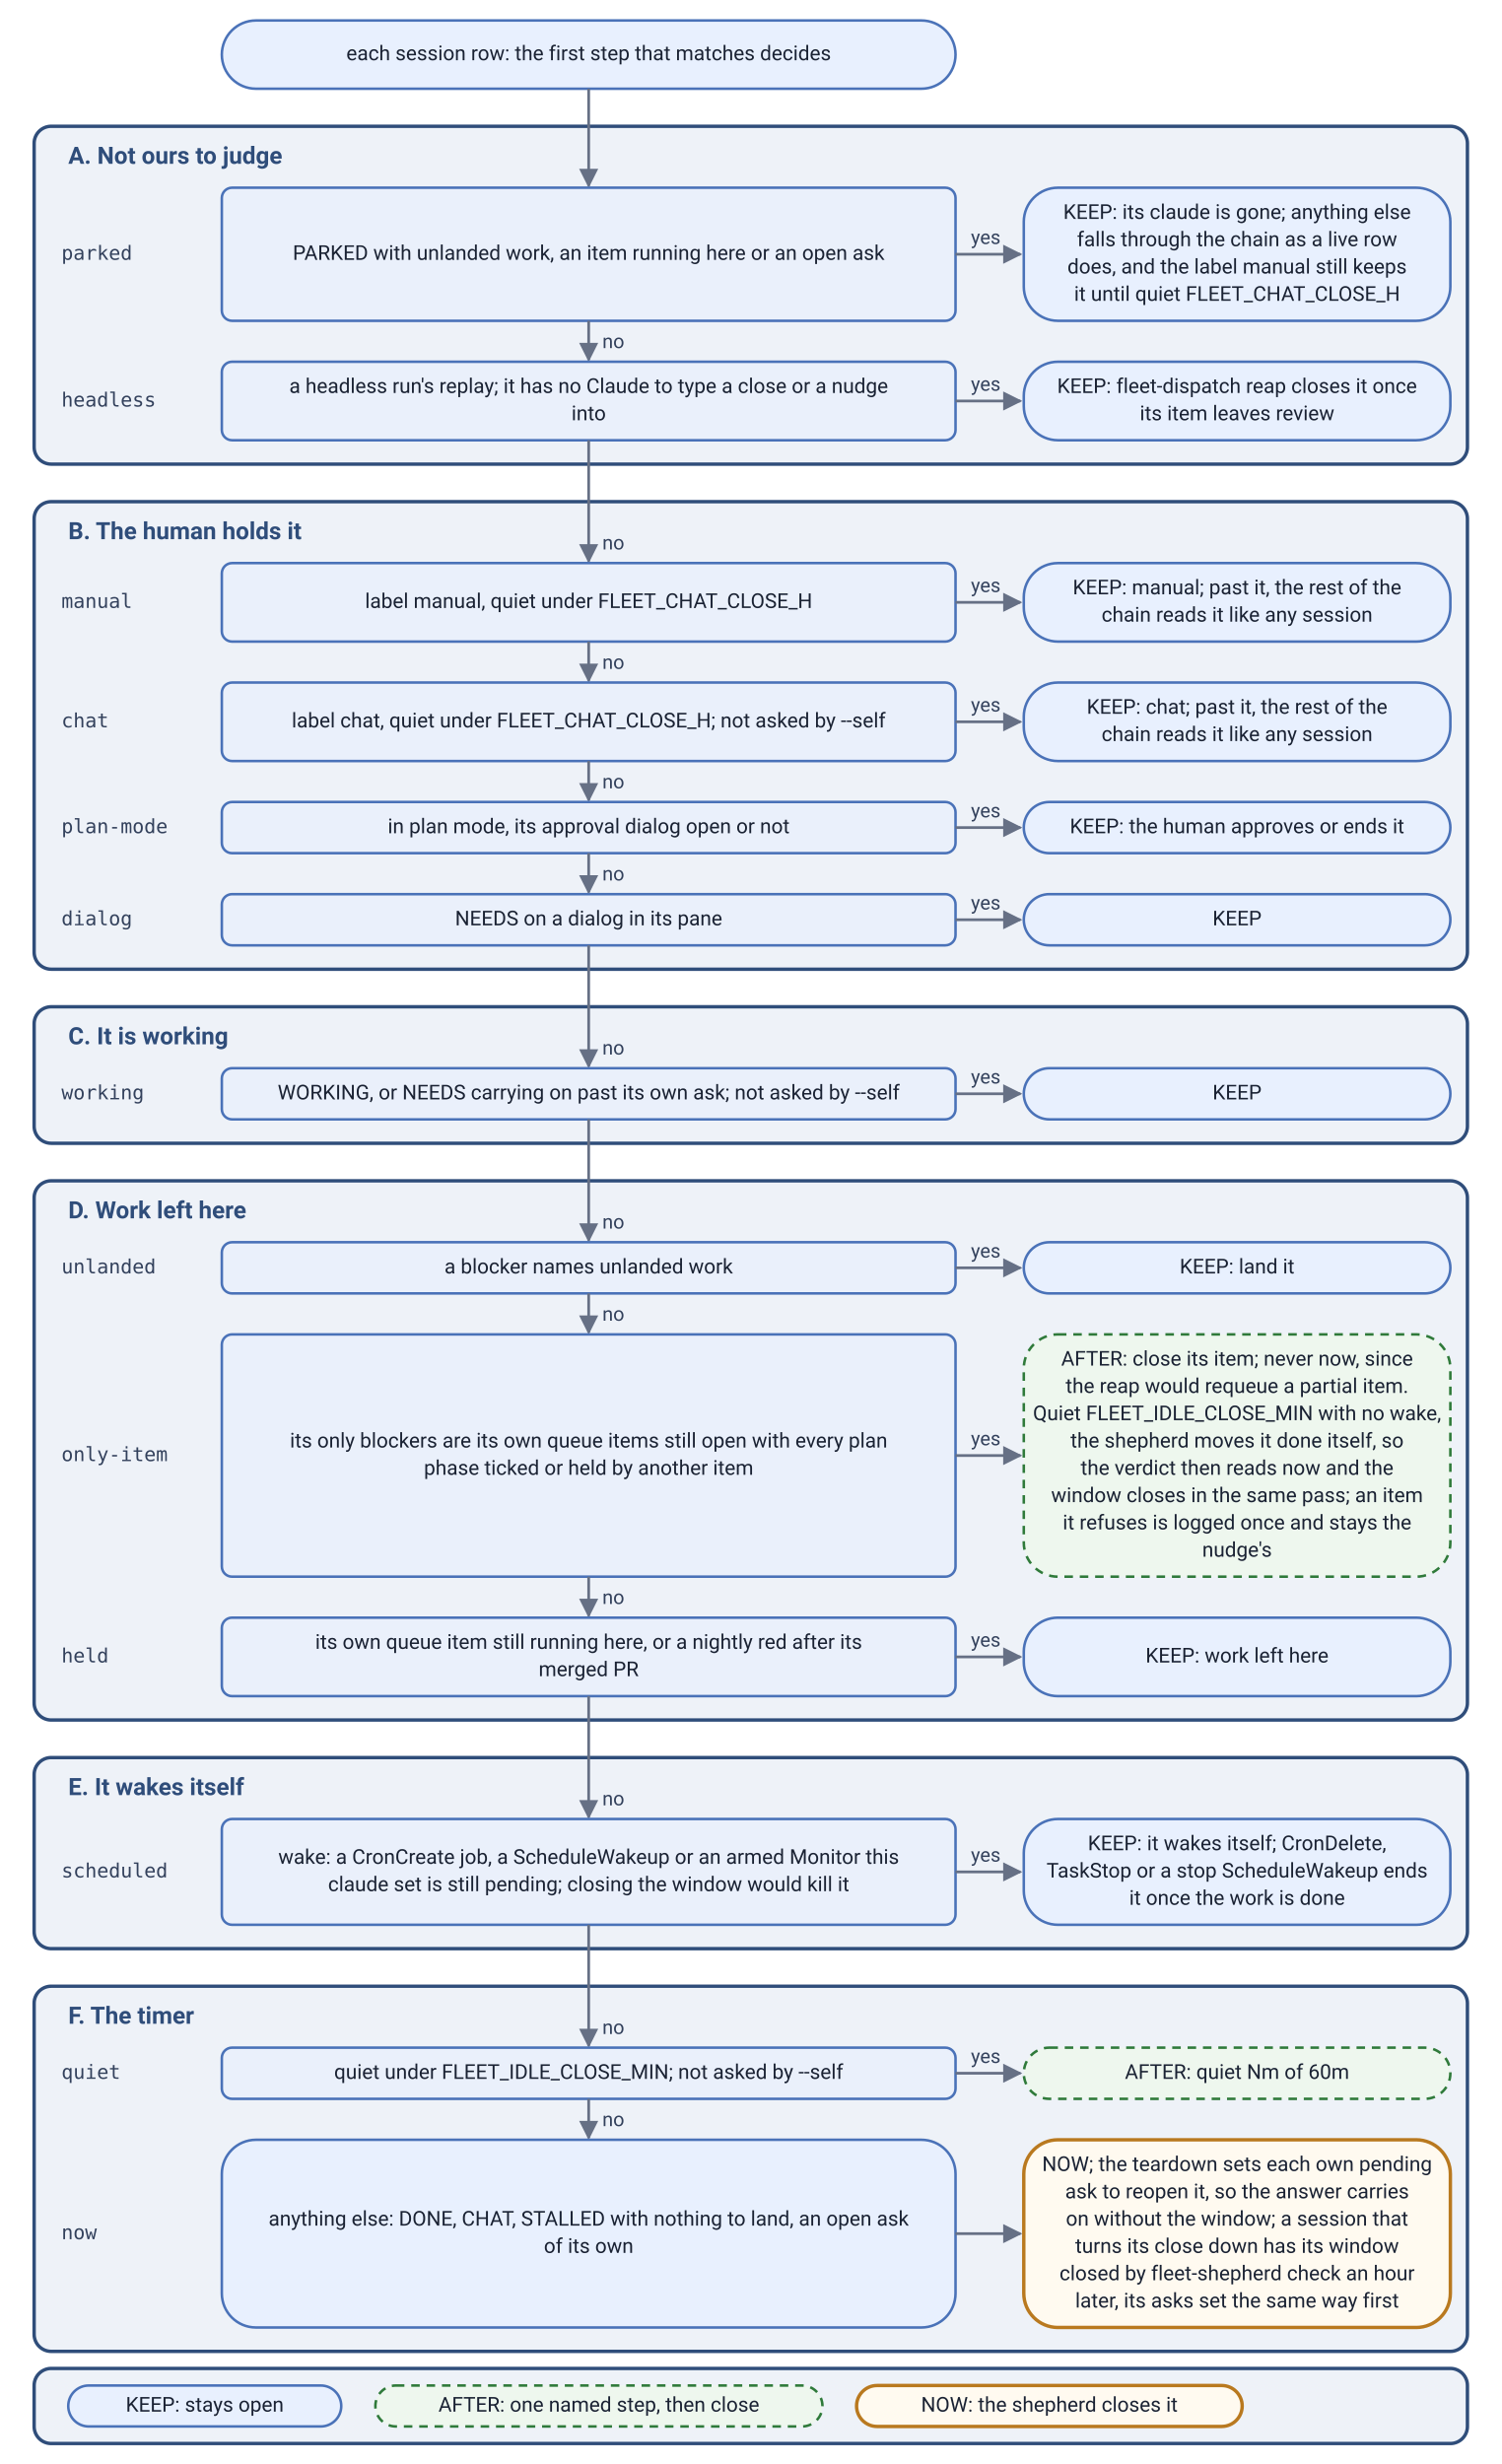
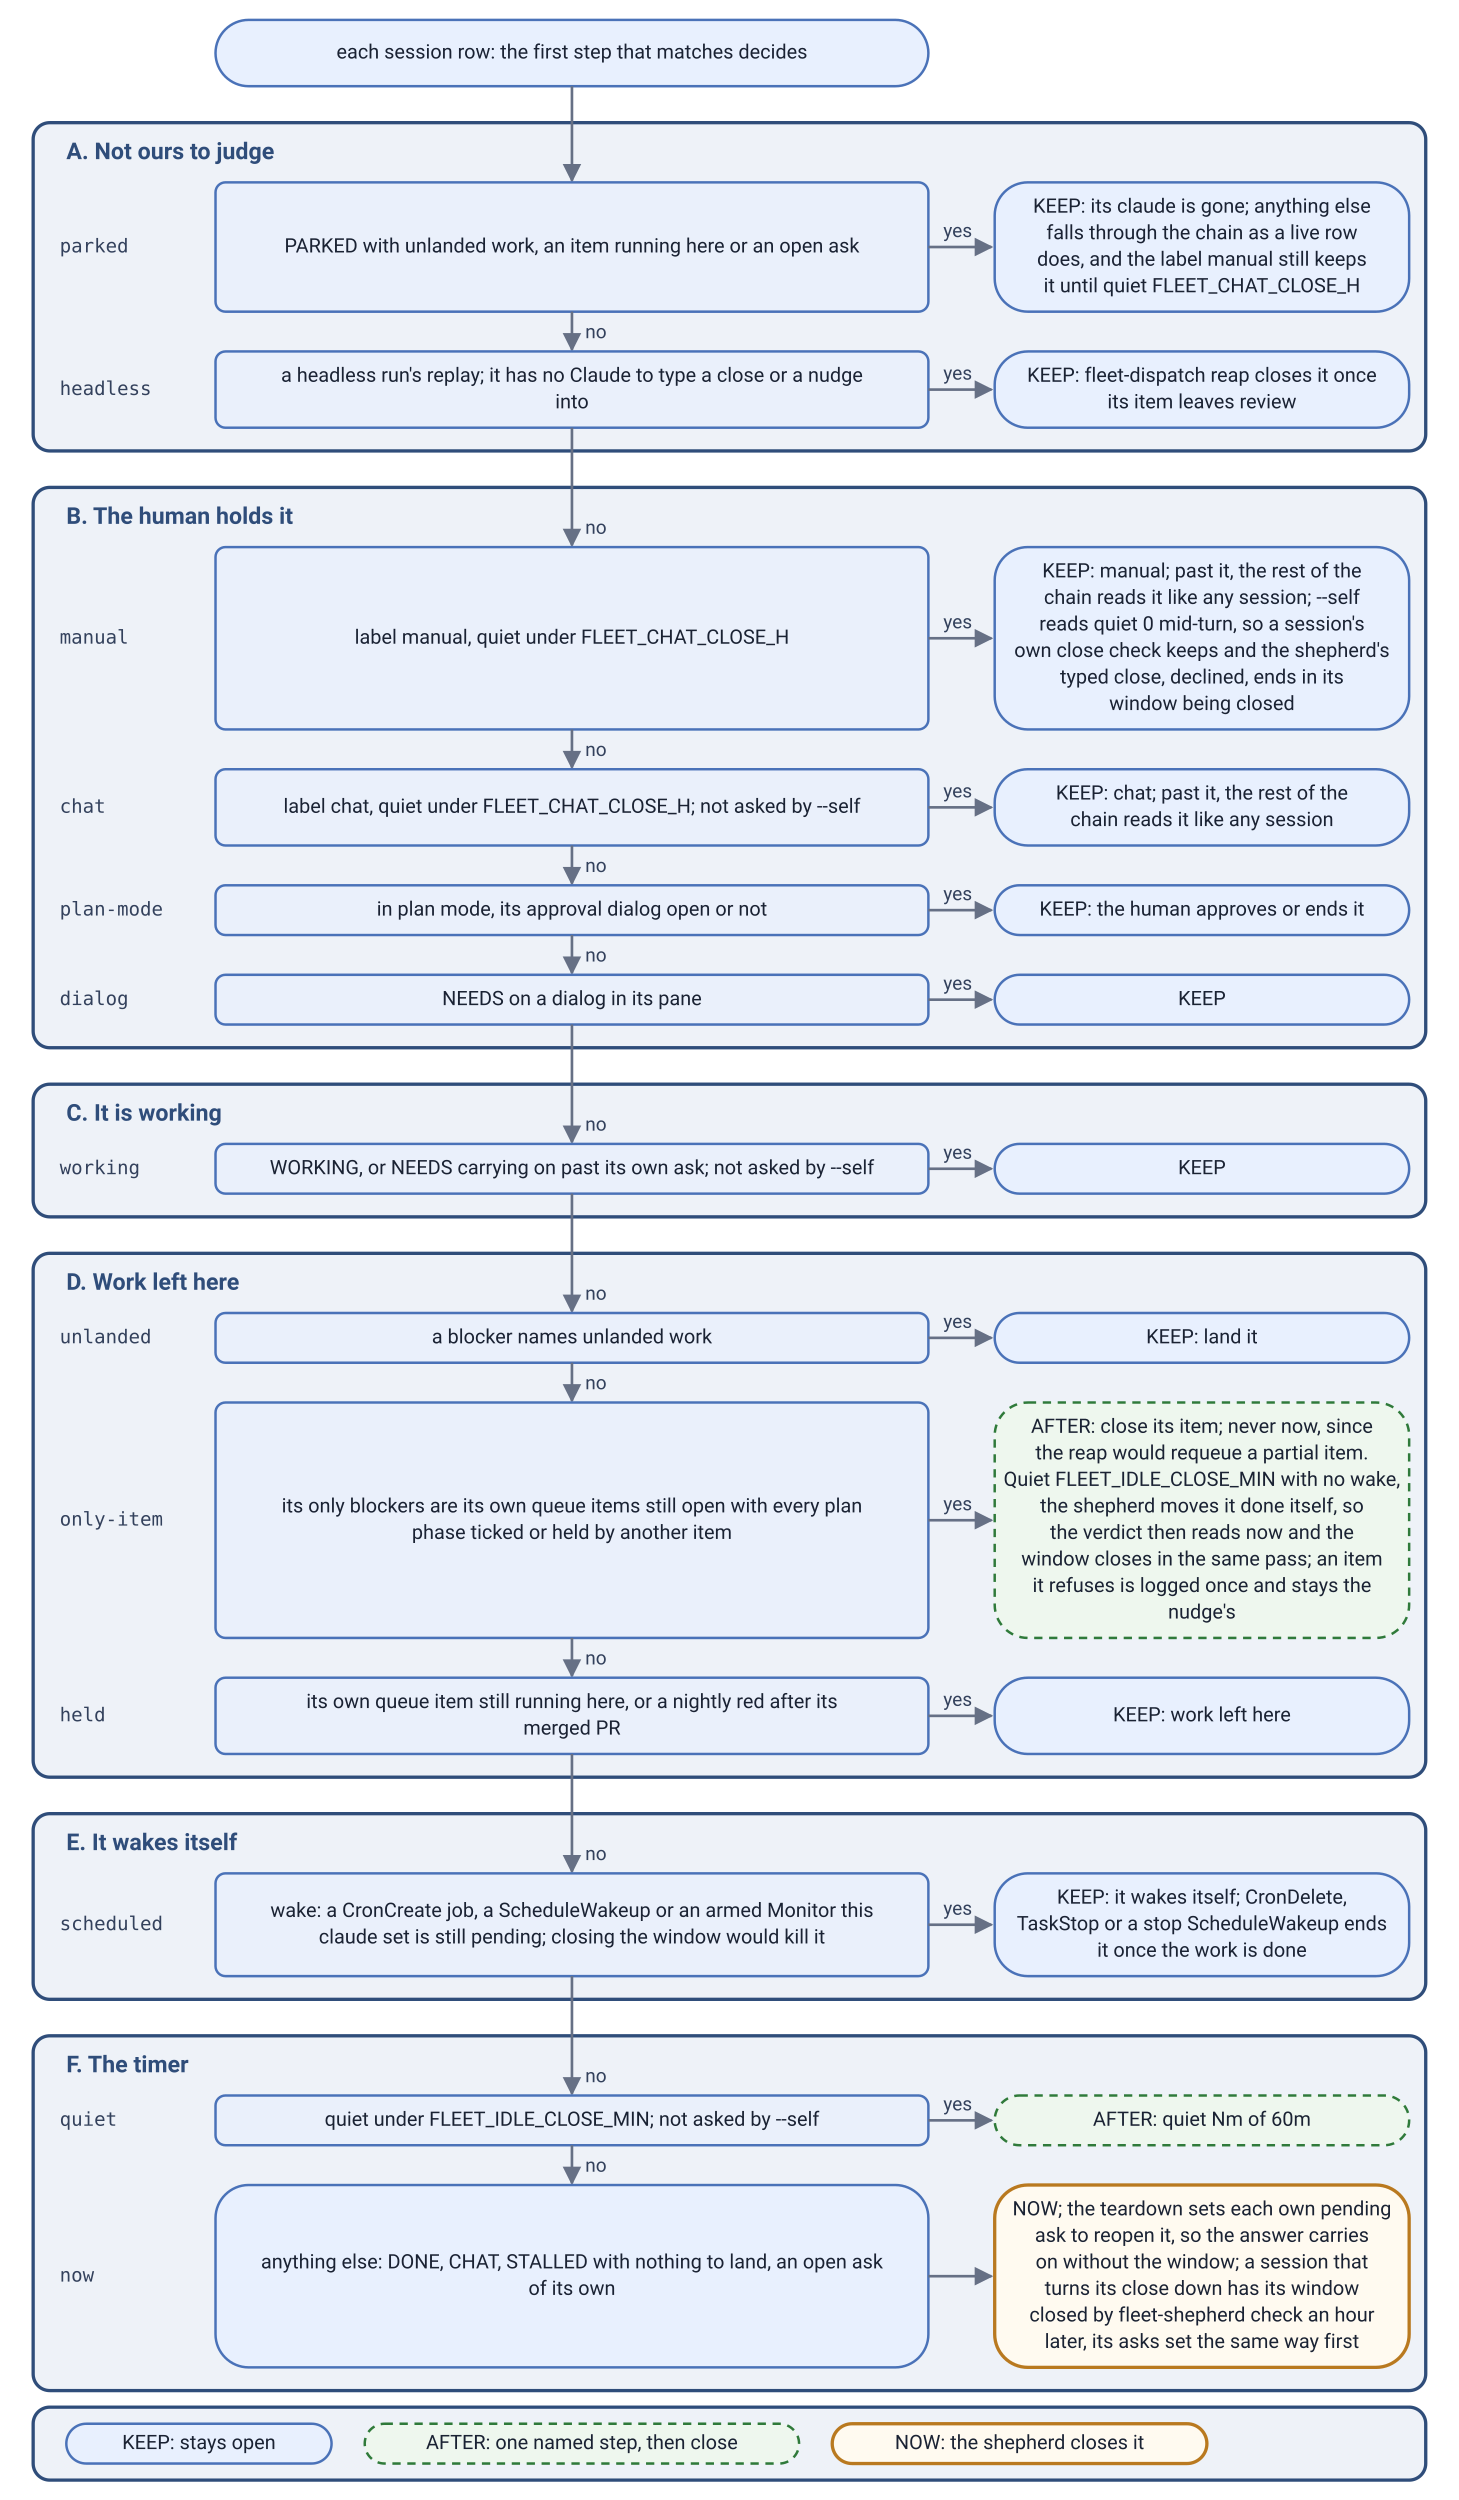
- <svg xmlns="http://www.w3.org/2000/svg" viewBox="0 0 880 1444" font-family="-apple-system, BlinkMacSystemFont, Segoe UI, Roboto, Helvetica, Arial, sans-serif">
+ <svg xmlns="http://www.w3.org/2000/svg" viewBox="0 0 880 1508" font-family="-apple-system, BlinkMacSystemFont, Segoe UI, Roboto, Helvetica, Arial, sans-serif">
  <defs>
    <marker id="arrow" viewBox="0 0 10 10" refX="9" refY="5" markerWidth="7" markerHeight="7" orient="auto-start-reverse">
      <path d="M0,0 L10,5 L0,10 z" fill="#667085" />
    </marker>
    <style>
      .lane { fill:#eef2f8; stroke:#2f4d7a; stroke-width:2; }
      .lane-title { font-size:14px; font-weight:600; fill:#2f4d7a; text-anchor:start; }
      .node { fill:#e8f0fe; stroke:#4a72b8; stroke-width:1.5; }
      .decision { fill:#eaf0fb; stroke:#4a72b8; stroke-width:1.5; }
      .keep { fill:#e8f0fe; stroke:#4a72b8; stroke-width:1.5; }
      .after { fill:#eef7ee; stroke:#2f7a3a; stroke-width:1.5; stroke-dasharray:5 4; }
      .now { fill:#fffaf0; stroke:#b9791f; stroke-width:2; }
      .label { font-size:14px; fill:#1a2233; text-anchor:middle; dominant-baseline:middle; }
      .label.sm { font-size:12px; }
      .step { font-size:11.5px; fill:#33415c; dominant-baseline:middle; font-family:ui-monospace, SFMono-Regular, Menlo, Consolas, monospace; }
      .edge { fill:none; stroke:#667085; stroke-width:1.6; marker-end:url(#arrow); }
      .elabel { font-size:11.5px; fill:#33415c; text-anchor:start; }
    </style>
  </defs>
  <rect class="node" x="130" y="12" width="430" height="40" rx="20" />
  <text class="label sm" x="345" y="32">each session row: the first step that matches decides</text>
  <rect class="lane" x="20" y="74" width="840" height="198" rx="10" />
  <text class="lane-title" x="40" y="96">A. Not ours to judge</text>
  <path class="edge" d="M345,52 V109" />
  <text class="step" x="36" y="149">parked</text>
  <rect class="decision" x="130" y="110" width="430" height="78" rx="6" />
  <text class="label sm" x="345" y="149">PARKED with unlanded work, an item running here or an open ask</text>
  <path class="edge" d="M560,149 H598" />
  <text class="elabel" x="569" y="143">yes</text>
  <rect class="keep" x="600" y="110" width="250" height="78" rx="20" />
  <text class="label sm" x="725" y="125">KEEP: its claude is gone; anything else</text>
  <text class="label sm" x="725" y="141">falls through the chain as a live row</text>
  <text class="label sm" x="725" y="157">does, and the label manual still keeps</text>
  <text class="label sm" x="725" y="173">it until quiet FLEET_CHAT_CLOSE_H</text>
  <path class="edge" d="M345,188 V211" />
  <text class="elabel" x="353" y="204">no</text>
  <text class="step" x="36" y="235">headless</text>
  <rect class="decision" x="130" y="212" width="430" height="46" rx="6" />
  <text class="label sm" x="345" y="227">a headless run's replay; it has no Claude to type a close or a nudge</text>
  <text class="label sm" x="345" y="243">into</text>
  <path class="edge" d="M560,235 H598" />
  <text class="elabel" x="569" y="229">yes</text>
  <rect class="keep" x="600" y="212" width="250" height="46" rx="20" />
  <text class="label sm" x="725" y="227">KEEP: fleet-dispatch reap closes it once</text>
  <text class="label sm" x="725" y="243">its item leaves review</text>
-   <rect class="lane" x="20" y="294" width="840" height="274" rx="10" />
+   <rect class="lane" x="20" y="294" width="840" height="338" rx="10" />
  <text class="lane-title" x="40" y="316">B. The human holds it</text>
  <path class="edge" d="M345,258 V329" />
  <text class="elabel" x="353" y="322">no</text>
-   <text class="step" x="36" y="353">manual</text>
-   <rect class="decision" x="130" y="330" width="430" height="46" rx="6" />
-   <text class="label sm" x="345" y="353">label manual, quiet under FLEET_CHAT_CLOSE_H</text>
-   <path class="edge" d="M560,353 H598" />
-   <text class="elabel" x="569" y="347">yes</text>
-   <rect class="keep" x="600" y="330" width="250" height="46" rx="20" />
+   <text class="step" x="36" y="385">manual</text>
+   <rect class="decision" x="130" y="330" width="430" height="110" rx="6" />
+   <text class="label sm" x="345" y="385">label manual, quiet under FLEET_CHAT_CLOSE_H</text>
+   <path class="edge" d="M560,385 H598" />
+   <text class="elabel" x="569" y="379">yes</text>
+   <rect class="keep" x="600" y="330" width="250" height="110" rx="20" />
  <text class="label sm" x="725" y="345">KEEP: manual; past it, the rest of the</text>
-   <text class="label sm" x="725" y="361">chain reads it like any session</text>
-   <path class="edge" d="M345,376 V399" />
-   <text class="elabel" x="353" y="392">no</text>
-   <text class="step" x="36" y="423">chat</text>
-   <rect class="decision" x="130" y="400" width="430" height="46" rx="6" />
-   <text class="label sm" x="345" y="423">label chat, quiet under FLEET_CHAT_CLOSE_H; not asked by --self</text>
-   <path class="edge" d="M560,423 H598" />
-   <text class="elabel" x="569" y="417">yes</text>
-   <rect class="keep" x="600" y="400" width="250" height="46" rx="20" />
-   <text class="label sm" x="725" y="415">KEEP: chat; past it, the rest of the</text>
-   <text class="label sm" x="725" y="431">chain reads it like any session</text>
-   <path class="edge" d="M345,446 V469" />
-   <text class="elabel" x="353" y="462">no</text>
-   <text class="step" x="36" y="485">plan-mode</text>
-   <rect class="decision" x="130" y="470" width="430" height="30" rx="6" />
-   <text class="label sm" x="345" y="485">in plan mode, its approval dialog open or not</text>
-   <path class="edge" d="M560,485 H598" />
-   <text class="elabel" x="569" y="479">yes</text>
-   <rect class="keep" x="600" y="470" width="250" height="30" rx="15" />
-   <text class="label sm" x="725" y="485">KEEP: the human approves or ends it</text>
-   <path class="edge" d="M345,500 V523" />
-   <text class="elabel" x="353" y="516">no</text>
-   <text class="step" x="36" y="539">dialog</text>
-   <rect class="decision" x="130" y="524" width="430" height="30" rx="6" />
-   <text class="label sm" x="345" y="539">NEEDS on a dialog in its pane</text>
-   <path class="edge" d="M560,539 H598" />
-   <text class="elabel" x="569" y="533">yes</text>
-   <rect class="keep" x="600" y="524" width="250" height="30" rx="15" />
-   <text class="label sm" x="725" y="539">KEEP</text>
-   <rect class="lane" x="20" y="590" width="840" height="80" rx="10" />
-   <text class="lane-title" x="40" y="612">C. It is working</text>
-   <path class="edge" d="M345,554 V625" />
-   <text class="elabel" x="353" y="618">no</text>
-   <text class="step" x="36" y="641">working</text>
-   <rect class="decision" x="130" y="626" width="430" height="30" rx="6" />
-   <text class="label sm" x="345" y="641">WORKING, or NEEDS carrying on past its own ask; not asked by --self</text>
-   <path class="edge" d="M560,641 H598" />
-   <text class="elabel" x="569" y="635">yes</text>
-   <rect class="keep" x="600" y="626" width="250" height="30" rx="15" />
-   <text class="label sm" x="725" y="641">KEEP</text>
-   <rect class="lane" x="20" y="692" width="840" height="316" rx="10" />
-   <text class="lane-title" x="40" y="714">D. Work left here</text>
-   <path class="edge" d="M345,656 V727" />
-   <text class="elabel" x="353" y="720">no</text>
-   <text class="step" x="36" y="743">unlanded</text>
-   <rect class="decision" x="130" y="728" width="430" height="30" rx="6" />
-   <text class="label sm" x="345" y="743">a blocker names unlanded work</text>
-   <path class="edge" d="M560,743 H598" />
-   <text class="elabel" x="569" y="737">yes</text>
-   <rect class="keep" x="600" y="728" width="250" height="30" rx="15" />
-   <text class="label sm" x="725" y="743">KEEP: land it</text>
-   <path class="edge" d="M345,758 V781" />
-   <text class="elabel" x="353" y="774">no</text>
-   <text class="step" x="36" y="853">only-item</text>
-   <rect class="decision" x="130" y="782" width="430" height="142" rx="6" />
-   <text class="label sm" x="345" y="845">its only blockers are its own queue items still open with every plan</text>
-   <text class="label sm" x="345" y="861">phase ticked or held by another item</text>
-   <path class="edge" d="M560,853 H598" />
-   <text class="elabel" x="569" y="847">yes</text>
-   <rect class="after" x="600" y="782" width="250" height="142" rx="20" />
-   <text class="label sm" x="725" y="797">AFTER: close its item; never now, since</text>
-   <text class="label sm" x="725" y="813">the reap would requeue a partial item.</text>
-   <text class="label sm" x="725" y="829">Quiet FLEET_IDLE_CLOSE_MIN with no wake,</text>
-   <text class="label sm" x="725" y="845">the shepherd moves it done itself, so</text>
-   <text class="label sm" x="725" y="861">the verdict then reads now and the</text>
-   <text class="label sm" x="725" y="877">window closes in the same pass; an item</text>
-   <text class="label sm" x="725" y="893">it refuses is logged once and stays the</text>
-   <text class="label sm" x="725" y="909">nudge's</text>
-   <path class="edge" d="M345,924 V947" />
-   <text class="elabel" x="353" y="940">no</text>
-   <text class="step" x="36" y="971">held</text>
-   <rect class="decision" x="130" y="948" width="430" height="46" rx="6" />
-   <text class="label sm" x="345" y="963">its own queue item still running here, or a nightly red after its</text>
-   <text class="label sm" x="345" y="979">merged PR</text>
-   <path class="edge" d="M560,971 H598" />
-   <text class="elabel" x="569" y="965">yes</text>
-   <rect class="keep" x="600" y="948" width="250" height="46" rx="20" />
-   <text class="label sm" x="725" y="971">KEEP: work left here</text>
-   <rect class="lane" x="20" y="1030" width="840" height="112" rx="10" />
-   <text class="lane-title" x="40" y="1052">E. It wakes itself</text>
-   <path class="edge" d="M345,994 V1065" />
-   <text class="elabel" x="353" y="1058">no</text>
-   <text class="step" x="36" y="1097">scheduled</text>
-   <rect class="decision" x="130" y="1066" width="430" height="62" rx="6" />
-   <text class="label sm" x="345" y="1089">wake: a CronCreate job, a ScheduleWakeup or an armed Monitor this</text>
-   <text class="label sm" x="345" y="1105">claude set is still pending; closing the window would kill it</text>
-   <path class="edge" d="M560,1097 H598" />
-   <text class="elabel" x="569" y="1091">yes</text>
-   <rect class="keep" x="600" y="1066" width="250" height="62" rx="20" />
-   <text class="label sm" x="725" y="1081">KEEP: it wakes itself; CronDelete,</text>
-   <text class="label sm" x="725" y="1097">TaskStop or a stop ScheduleWakeup ends</text>
-   <text class="label sm" x="725" y="1113">it once the work is done</text>
-   <rect class="lane" x="20" y="1164" width="840" height="214" rx="10" />
-   <text class="lane-title" x="40" y="1186">F. The timer</text>
-   <path class="edge" d="M345,1128 V1199" />
-   <text class="elabel" x="353" y="1192">no</text>
-   <text class="step" x="36" y="1215">quiet</text>
-   <rect class="decision" x="130" y="1200" width="430" height="30" rx="6" />
-   <text class="label sm" x="345" y="1215">quiet under FLEET_IDLE_CLOSE_MIN; not asked by --self</text>
-   <path class="edge" d="M560,1215 H598" />
-   <text class="elabel" x="569" y="1209">yes</text>
-   <rect class="after" x="600" y="1200" width="250" height="30" rx="15" />
-   <text class="label sm" x="725" y="1215">AFTER: quiet Nm of 60m</text>
-   <path class="edge" d="M345,1230 V1253" />
-   <text class="elabel" x="353" y="1246">no</text>
-   <text class="step" x="36" y="1309">now</text>
-   <rect class="node" x="130" y="1254" width="430" height="110" rx="20" />
-   <text class="label sm" x="345" y="1301">anything else: DONE, CHAT, STALLED with nothing to land, an open ask</text>
-   <text class="label sm" x="345" y="1317">of its own</text>
-   <path class="edge" d="M560,1309 H598" />
-   <rect class="now" x="600" y="1254" width="250" height="110" rx="20" />
-   <text class="label sm" x="725" y="1269">NOW; the teardown sets each own pending</text>
-   <text class="label sm" x="725" y="1285">ask to reopen it, so the answer carries</text>
-   <text class="label sm" x="725" y="1301">on without the window; a session that</text>
-   <text class="label sm" x="725" y="1317">turns its close down has its window</text>
-   <text class="label sm" x="725" y="1333">closed by fleet-shepherd check an hour</text>
-   <text class="label sm" x="725" y="1349">later, its asks set the same way first</text>
-   <rect class="lane" x="20" y="1388" width="840" height="44" rx="10" />
-   <rect class="keep" x="40" y="1398" width="160" height="24" rx="12" />
-   <text class="label sm" x="120" y="1410">KEEP: stays open</text>
-   <rect class="after" x="220" y="1398" width="262" height="24" rx="12" />
-   <text class="label sm" x="351" y="1410">AFTER: one named step, then close</text>
-   <rect class="now" x="502" y="1398" width="226" height="24" rx="12" />
-   <text class="label sm" x="615" y="1410">NOW: the shepherd closes it</text>
+   <text class="label sm" x="725" y="361">chain reads it like any session; --self</text>
+   <text class="label sm" x="725" y="377">reads quiet 0 mid-turn, so a session's</text>
+   <text class="label sm" x="725" y="393">own close check keeps and the shepherd's</text>
+   <text class="label sm" x="725" y="409">typed close, declined, ends in its</text>
+   <text class="label sm" x="725" y="425">window being closed</text>
+   <path class="edge" d="M345,440 V463" />
+   <text class="elabel" x="353" y="456">no</text>
+   <text class="step" x="36" y="487">chat</text>
+   <rect class="decision" x="130" y="464" width="430" height="46" rx="6" />
+   <text class="label sm" x="345" y="487">label chat, quiet under FLEET_CHAT_CLOSE_H; not asked by --self</text>
+   <path class="edge" d="M560,487 H598" />
+   <text class="elabel" x="569" y="481">yes</text>
+   <rect class="keep" x="600" y="464" width="250" height="46" rx="20" />
+   <text class="label sm" x="725" y="479">KEEP: chat; past it, the rest of the</text>
+   <text class="label sm" x="725" y="495">chain reads it like any session</text>
+   <path class="edge" d="M345,510 V533" />
+   <text class="elabel" x="353" y="526">no</text>
+   <text class="step" x="36" y="549">plan-mode</text>
+   <rect class="decision" x="130" y="534" width="430" height="30" rx="6" />
+   <text class="label sm" x="345" y="549">in plan mode, its approval dialog open or not</text>
+   <path class="edge" d="M560,549 H598" />
+   <text class="elabel" x="569" y="543">yes</text>
+   <rect class="keep" x="600" y="534" width="250" height="30" rx="15" />
+   <text class="label sm" x="725" y="549">KEEP: the human approves or ends it</text>
+   <path class="edge" d="M345,564 V587" />
+   <text class="elabel" x="353" y="580">no</text>
+   <text class="step" x="36" y="603">dialog</text>
+   <rect class="decision" x="130" y="588" width="430" height="30" rx="6" />
+   <text class="label sm" x="345" y="603">NEEDS on a dialog in its pane</text>
+   <path class="edge" d="M560,603 H598" />
+   <text class="elabel" x="569" y="597">yes</text>
+   <rect class="keep" x="600" y="588" width="250" height="30" rx="15" />
+   <text class="label sm" x="725" y="603">KEEP</text>
+   <rect class="lane" x="20" y="654" width="840" height="80" rx="10" />
+   <text class="lane-title" x="40" y="676">C. It is working</text>
+   <path class="edge" d="M345,618 V689" />
+   <text class="elabel" x="353" y="682">no</text>
+   <text class="step" x="36" y="705">working</text>
+   <rect class="decision" x="130" y="690" width="430" height="30" rx="6" />
+   <text class="label sm" x="345" y="705">WORKING, or NEEDS carrying on past its own ask; not asked by --self</text>
+   <path class="edge" d="M560,705 H598" />
+   <text class="elabel" x="569" y="699">yes</text>
+   <rect class="keep" x="600" y="690" width="250" height="30" rx="15" />
+   <text class="label sm" x="725" y="705">KEEP</text>
+   <rect class="lane" x="20" y="756" width="840" height="316" rx="10" />
+   <text class="lane-title" x="40" y="778">D. Work left here</text>
+   <path class="edge" d="M345,720 V791" />
+   <text class="elabel" x="353" y="784">no</text>
+   <text class="step" x="36" y="807">unlanded</text>
+   <rect class="decision" x="130" y="792" width="430" height="30" rx="6" />
+   <text class="label sm" x="345" y="807">a blocker names unlanded work</text>
+   <path class="edge" d="M560,807 H598" />
+   <text class="elabel" x="569" y="801">yes</text>
+   <rect class="keep" x="600" y="792" width="250" height="30" rx="15" />
+   <text class="label sm" x="725" y="807">KEEP: land it</text>
+   <path class="edge" d="M345,822 V845" />
+   <text class="elabel" x="353" y="838">no</text>
+   <text class="step" x="36" y="917">only-item</text>
+   <rect class="decision" x="130" y="846" width="430" height="142" rx="6" />
+   <text class="label sm" x="345" y="909">its only blockers are its own queue items still open with every plan</text>
+   <text class="label sm" x="345" y="925">phase ticked or held by another item</text>
+   <path class="edge" d="M560,917 H598" />
+   <text class="elabel" x="569" y="911">yes</text>
+   <rect class="after" x="600" y="846" width="250" height="142" rx="20" />
+   <text class="label sm" x="725" y="861">AFTER: close its item; never now, since</text>
+   <text class="label sm" x="725" y="877">the reap would requeue a partial item.</text>
+   <text class="label sm" x="725" y="893">Quiet FLEET_IDLE_CLOSE_MIN with no wake,</text>
+   <text class="label sm" x="725" y="909">the shepherd moves it done itself, so</text>
+   <text class="label sm" x="725" y="925">the verdict then reads now and the</text>
+   <text class="label sm" x="725" y="941">window closes in the same pass; an item</text>
+   <text class="label sm" x="725" y="957">it refuses is logged once and stays the</text>
+   <text class="label sm" x="725" y="973">nudge's</text>
+   <path class="edge" d="M345,988 V1011" />
+   <text class="elabel" x="353" y="1004">no</text>
+   <text class="step" x="36" y="1035">held</text>
+   <rect class="decision" x="130" y="1012" width="430" height="46" rx="6" />
+   <text class="label sm" x="345" y="1027">its own queue item still running here, or a nightly red after its</text>
+   <text class="label sm" x="345" y="1043">merged PR</text>
+   <path class="edge" d="M560,1035 H598" />
+   <text class="elabel" x="569" y="1029">yes</text>
+   <rect class="keep" x="600" y="1012" width="250" height="46" rx="20" />
+   <text class="label sm" x="725" y="1035">KEEP: work left here</text>
+   <rect class="lane" x="20" y="1094" width="840" height="112" rx="10" />
+   <text class="lane-title" x="40" y="1116">E. It wakes itself</text>
+   <path class="edge" d="M345,1058 V1129" />
+   <text class="elabel" x="353" y="1122">no</text>
+   <text class="step" x="36" y="1161">scheduled</text>
+   <rect class="decision" x="130" y="1130" width="430" height="62" rx="6" />
+   <text class="label sm" x="345" y="1153">wake: a CronCreate job, a ScheduleWakeup or an armed Monitor this</text>
+   <text class="label sm" x="345" y="1169">claude set is still pending; closing the window would kill it</text>
+   <path class="edge" d="M560,1161 H598" />
+   <text class="elabel" x="569" y="1155">yes</text>
+   <rect class="keep" x="600" y="1130" width="250" height="62" rx="20" />
+   <text class="label sm" x="725" y="1145">KEEP: it wakes itself; CronDelete,</text>
+   <text class="label sm" x="725" y="1161">TaskStop or a stop ScheduleWakeup ends</text>
+   <text class="label sm" x="725" y="1177">it once the work is done</text>
+   <rect class="lane" x="20" y="1228" width="840" height="214" rx="10" />
+   <text class="lane-title" x="40" y="1250">F. The timer</text>
+   <path class="edge" d="M345,1192 V1263" />
+   <text class="elabel" x="353" y="1256">no</text>
+   <text class="step" x="36" y="1279">quiet</text>
+   <rect class="decision" x="130" y="1264" width="430" height="30" rx="6" />
+   <text class="label sm" x="345" y="1279">quiet under FLEET_IDLE_CLOSE_MIN; not asked by --self</text>
+   <path class="edge" d="M560,1279 H598" />
+   <text class="elabel" x="569" y="1273">yes</text>
+   <rect class="after" x="600" y="1264" width="250" height="30" rx="15" />
+   <text class="label sm" x="725" y="1279">AFTER: quiet Nm of 60m</text>
+   <path class="edge" d="M345,1294 V1317" />
+   <text class="elabel" x="353" y="1310">no</text>
+   <text class="step" x="36" y="1373">now</text>
+   <rect class="node" x="130" y="1318" width="430" height="110" rx="20" />
+   <text class="label sm" x="345" y="1365">anything else: DONE, CHAT, STALLED with nothing to land, an open ask</text>
+   <text class="label sm" x="345" y="1381">of its own</text>
+   <path class="edge" d="M560,1373 H598" />
+   <rect class="now" x="600" y="1318" width="250" height="110" rx="20" />
+   <text class="label sm" x="725" y="1333">NOW; the teardown sets each own pending</text>
+   <text class="label sm" x="725" y="1349">ask to reopen it, so the answer carries</text>
+   <text class="label sm" x="725" y="1365">on without the window; a session that</text>
+   <text class="label sm" x="725" y="1381">turns its close down has its window</text>
+   <text class="label sm" x="725" y="1397">closed by fleet-shepherd check an hour</text>
+   <text class="label sm" x="725" y="1413">later, its asks set the same way first</text>
+   <rect class="lane" x="20" y="1452" width="840" height="44" rx="10" />
+   <rect class="keep" x="40" y="1462" width="160" height="24" rx="12" />
+   <text class="label sm" x="120" y="1474">KEEP: stays open</text>
+   <rect class="after" x="220" y="1462" width="262" height="24" rx="12" />
+   <text class="label sm" x="351" y="1474">AFTER: one named step, then close</text>
+   <rect class="now" x="502" y="1462" width="226" height="24" rx="12" />
+   <text class="label sm" x="615" y="1474">NOW: the shepherd closes it</text>
</svg>
